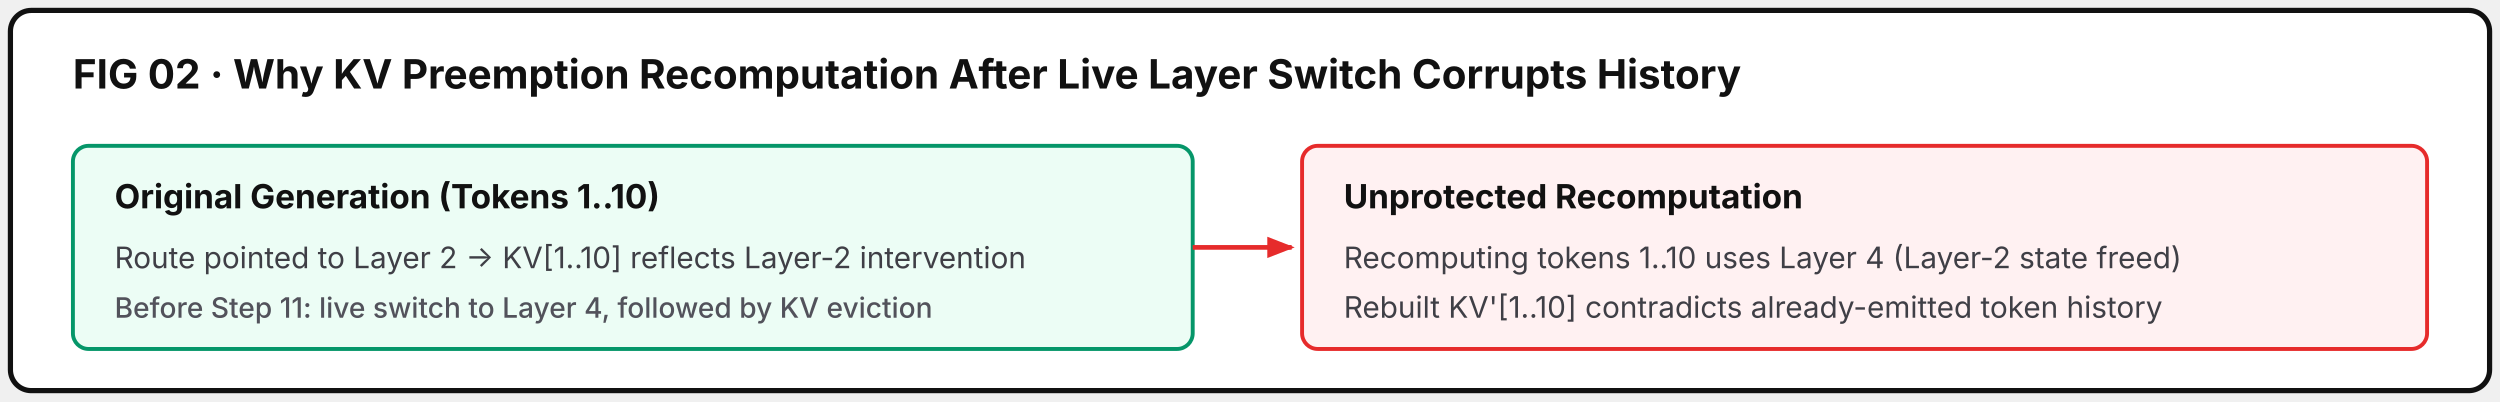
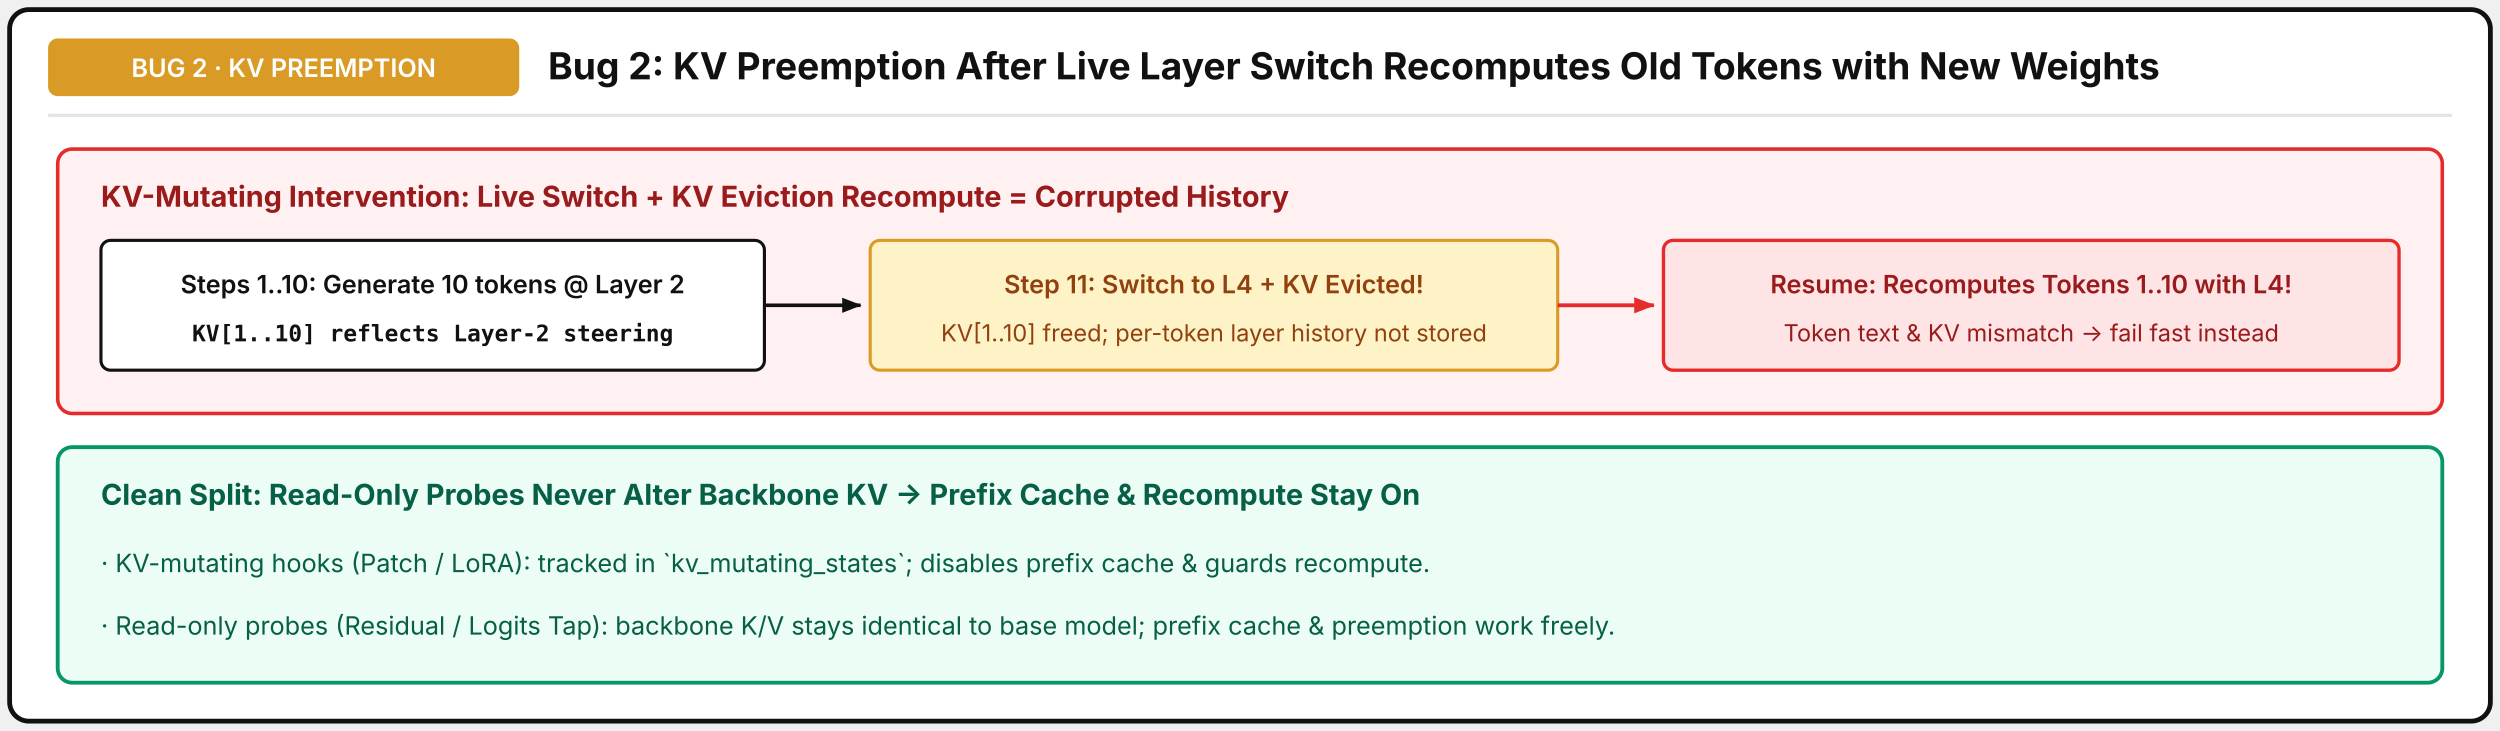
- <svg xmlns="http://www.w3.org/2000/svg" viewBox="0 0 960 154" width="100%" role="img" aria-label="FIG 02 · Why KV Preemption Recomputation After Live Layer Switch Corrupts History">
-   <style>
-     .title { font: 700 15.5px "DM Sans", -apple-system, "PingFang SC", "Microsoft YaHei", sans-serif; fill: #111111; }
-     .hdr { font: 700 13px "DM Sans", -apple-system, "PingFang SC", "Microsoft YaHei", sans-serif; fill: #ffffff; }
-     .label { font: 700 12.8px "DM Sans", -apple-system, "PingFang SC", "Microsoft YaHei", sans-serif; fill: #111111; }
-     .sub { font: 400 11.4px "DM Sans", -apple-system, "PingFang SC", "Microsoft YaHei", sans-serif; fill: #3f3f46; }
-     .muted { font: 500 10.8px "DM Sans", -apple-system, "PingFang SC", "Microsoft YaHei", sans-serif; fill: #52525b; }
-     .mono { font: 600 10.8px "JetBrains Mono", "SF Mono", Menlo, Consolas, monospace; fill: #111111; }
-     .badge { font: 700 10.2px "JetBrains Mono", "PingFang SC", monospace; letter-spacing: 0.03em; }
-   </style>
+ <svg xmlns="http://www.w3.org/2000/svg" viewBox="0 0 1040 304" width="100%" role="img" aria-label="Bug 2: KV Preemption After Live Layer Switch Recomputes Old Tokens with New Weights">
  <defs>
-     <marker id="arr-ink" viewBox="0 0 10 10" refX="8" refY="5" markerWidth="6.5" markerHeight="6.5" orient="auto">
+     <style>
+       .title { font: 700 15.5px "DM Sans", -apple-system, "PingFang SC", "Microsoft YaHei", sans-serif; }
+       .sec { font: 700 12px "DM Sans", -apple-system, "PingFang SC", "Microsoft YaHei", sans-serif; }
+       .label { font: 600 11.5px "DM Sans", -apple-system, "PingFang SC", "Microsoft YaHei", sans-serif; }
+       .label-sm { font: 600 10.5px "DM Sans", -apple-system, "PingFang SC", "Microsoft YaHei", sans-serif; }
+       .sub { font: 400 10.5px "DM Sans", -apple-system, "PingFang SC", "Microsoft YaHei", sans-serif; }
+       .sub-sm { font: 400 9.8px "DM Sans", -apple-system, "PingFang SC", "Microsoft YaHei", sans-serif; }
+       .mono { font: 600 10.5px "JetBrains Mono", "SF Mono", Menlo, Consolas, "PingFang SC", "Microsoft YaHei", monospace; }
+       .mono-sm { font: 600 9.5px "JetBrains Mono", "SF Mono", Menlo, Consolas, "PingFang SC", "Microsoft YaHei", monospace; }
+       .badge { font: 700 10px "JetBrains Mono", "SF Mono", "PingFang SC", "Microsoft YaHei", sans-serif; letter-spacing: 0.03em; }
+     </style>
+     <marker id="arr-ink" viewBox="0 0 10 10" refX="8.5" refY="5" markerWidth="6" markerHeight="6" orient="auto">
      <path d="M 0 1.5 L 9 5 L 0 8.5 z" fill="#111111" />
    </marker>
-     <marker id="arr-blue" viewBox="0 0 10 10" refX="8" refY="5" markerWidth="6.5" markerHeight="6.5" orient="auto">
+     <marker id="arr-red" viewBox="0 0 10 10" refX="8.5" refY="5" markerWidth="6" markerHeight="6" orient="auto">
+       <path d="M 0 1.5 L 9 5 L 0 8.5 z" fill="#e62b2b" />
+     </marker>
+     <marker id="arr-green" viewBox="0 0 10 10" refX="8.5" refY="5" markerWidth="6" markerHeight="6" orient="auto">
+       <path d="M 0 1.5 L 9 5 L 0 8.5 z" fill="#059669" />
+     </marker>
+     <marker id="arr-blue" viewBox="0 0 10 10" refX="8.5" refY="5" markerWidth="6" markerHeight="6" orient="auto">
      <path d="M 0 1.5 L 9 5 L 0 8.5 z" fill="#0047ab" />
    </marker>
-     <marker id="arr-red" viewBox="0 0 10 10" refX="8" refY="5" markerWidth="6.5" markerHeight="6.5" orient="auto">
-       <path d="M 0 1.5 L 9 5 L 0 8.5 z" fill="#e62b2b" />
-     </marker>
-     <marker id="arr-emerald" viewBox="0 0 10 10" refX="8" refY="5" markerWidth="6.5" markerHeight="6.5" orient="auto">
-       <path d="M 0 1.5 L 9 5 L 0 8.5 z" fill="#059669" />
+     <marker id="arr-amber" viewBox="0 0 10 10" refX="8.5" refY="5" markerWidth="6" markerHeight="6" orient="auto">
+       <path d="M 0 1.5 L 9 5 L 0 8.5 z" fill="#b45309" />
    </marker>
  </defs>
-   <rect x="4" y="4" width="952" height="146" rx="8" fill="#ffffff" stroke="#111111" stroke-width="2" />
-   <text x="28" y="34" class="title">FIG 02 · Why KV Preemption Recomputation After Live Layer Switch Corrupts History</text>
-   <rect x="28" y="56" width="430" height="78" rx="6" fill="#ecfdf5" stroke="#059669" stroke-width="1.5" />
-   <text x="44" y="80" class="label">Original Generation (Tokens 1..10)</text>
-   <text x="44" y="103" class="sub">Route pointed to Layer 2 -&gt; KV[1..10] reflects Layer-2 intervention</text>
-   <text x="44" y="122" class="muted">Before Step 11: live switch to Layer 4, followed by KV eviction</text>
-   <line x1="458" y1="95" x2="496" y2="95" stroke="#e62b2b" stroke-width="1.8" marker-end="url(#arr-red)" />
-   <rect x="500" y="56" width="432" height="78" rx="6" fill="#fff1f2" stroke="#e62b2b" stroke-width="1.5" />
-   <text x="516" y="80" class="label" fill="#b91c1c">Unprotected Recomputation</text>
-   <text x="516" y="103" class="sub">Recomputing tokens 1..10 uses Layer 4 (Layer-2 state freed)</text>
-   <text x="516" y="122" class="sub">Rebuilt KV'[1..10] contradicts already-emitted token history</text>
+   <rect x="4" y="4" width="1032" height="296" rx="8" fill="#ffffff" stroke="#111111" stroke-width="2" />
+   <rect x="20" y="16" width="196" height="24" rx="4" fill="#d99b26" />
+   <text x="118.0" y="32" text-anchor="middle" class="label-sm" fill="#ffffff">BUG 2 · KV PREEMPTION</text>
+   <text x="228" y="33" class="title" fill="#111111">Bug 2: KV Preemption After Live Layer Switch Recomputes Old Tokens with New Weights</text>
+   <line x1="20" y1="48" x2="1020" y2="48" stroke="#e4e4e7" stroke-width="1.4" />
+   <rect x="24" y="62" width="992" height="110" rx="6" fill="#fff1f2" stroke="#e62b2b" stroke-width="1.5" />
+   <text x="42" y="86" class="sec" fill="#991b1b">KV-Mutating Intervention: Live Switch + KV Eviction Recompute = Corrupted History</text>
+   <rect x="42" y="100" width="276" height="54" rx="4" fill="#ffffff" stroke="#111111" stroke-width="1.3" />
+   <text x="180" y="122" text-anchor="middle" class="label-sm" fill="#111111">Steps 1..10: Generate 10 tokens @ Layer 2</text>
+   <text x="180" y="142" text-anchor="middle" class="mono-sm" fill="#111111">KV[1..10] reflects Layer-2 steering</text>
+   <line x1="318" y1="127" x2="358" y2="127" stroke="#111111" stroke-width="1.5" marker-end="url(#arr-ink)" />
+   <rect x="362" y="100" width="286" height="54" rx="4" fill="#fef3c7" stroke="#d99b26" stroke-width="1.3" />
+   <text x="505" y="122" text-anchor="middle" class="label-sm" fill="#92400e">Step 11: Switch to L4 + KV Evicted!</text>
+   <text x="505" y="142" text-anchor="middle" class="sub-sm" fill="#92400e">KV[1..10] freed; per-token layer history not stored</text>
+   <line x1="648" y1="127" x2="688" y2="127" stroke="#e62b2b" stroke-width="1.6" marker-end="url(#arr-red)" />
+   <rect x="692" y="100" width="306" height="54" rx="4" fill="#ffe4e6" stroke="#e62b2b" stroke-width="1.4" />
+   <text x="845" y="122" text-anchor="middle" class="label-sm" fill="#991b1b">Resume: Recomputes Tokens 1..10 with L4!</text>
+   <text x="845" y="142" text-anchor="middle" class="sub-sm" fill="#991b1b">Token text &amp; KV mismatch -&gt; fail fast instead</text>
+   <rect x="24" y="186" width="992" height="98" rx="6" fill="#ecfdf5" stroke="#059669" stroke-width="1.6" />
+   <text x="42" y="210" class="sec" fill="#065f46">Clean Split: Read-Only Probes Never Alter Backbone KV -&gt; Prefix Cache &amp; Recompute Stay On</text>
+   <text x="42" y="238" class="sub" fill="#065f46">· KV-mutating hooks (Patch / LoRA): tracked in `kv_mutating_states`; disables prefix cache &amp; guards recompute.</text>
+   <text x="42" y="264" class="sub" fill="#065f46">· Read-only probes (Residual / Logits Tap): backbone K/V stays identical to base model; prefix cache &amp; preemption work freely.</text>
</svg>
